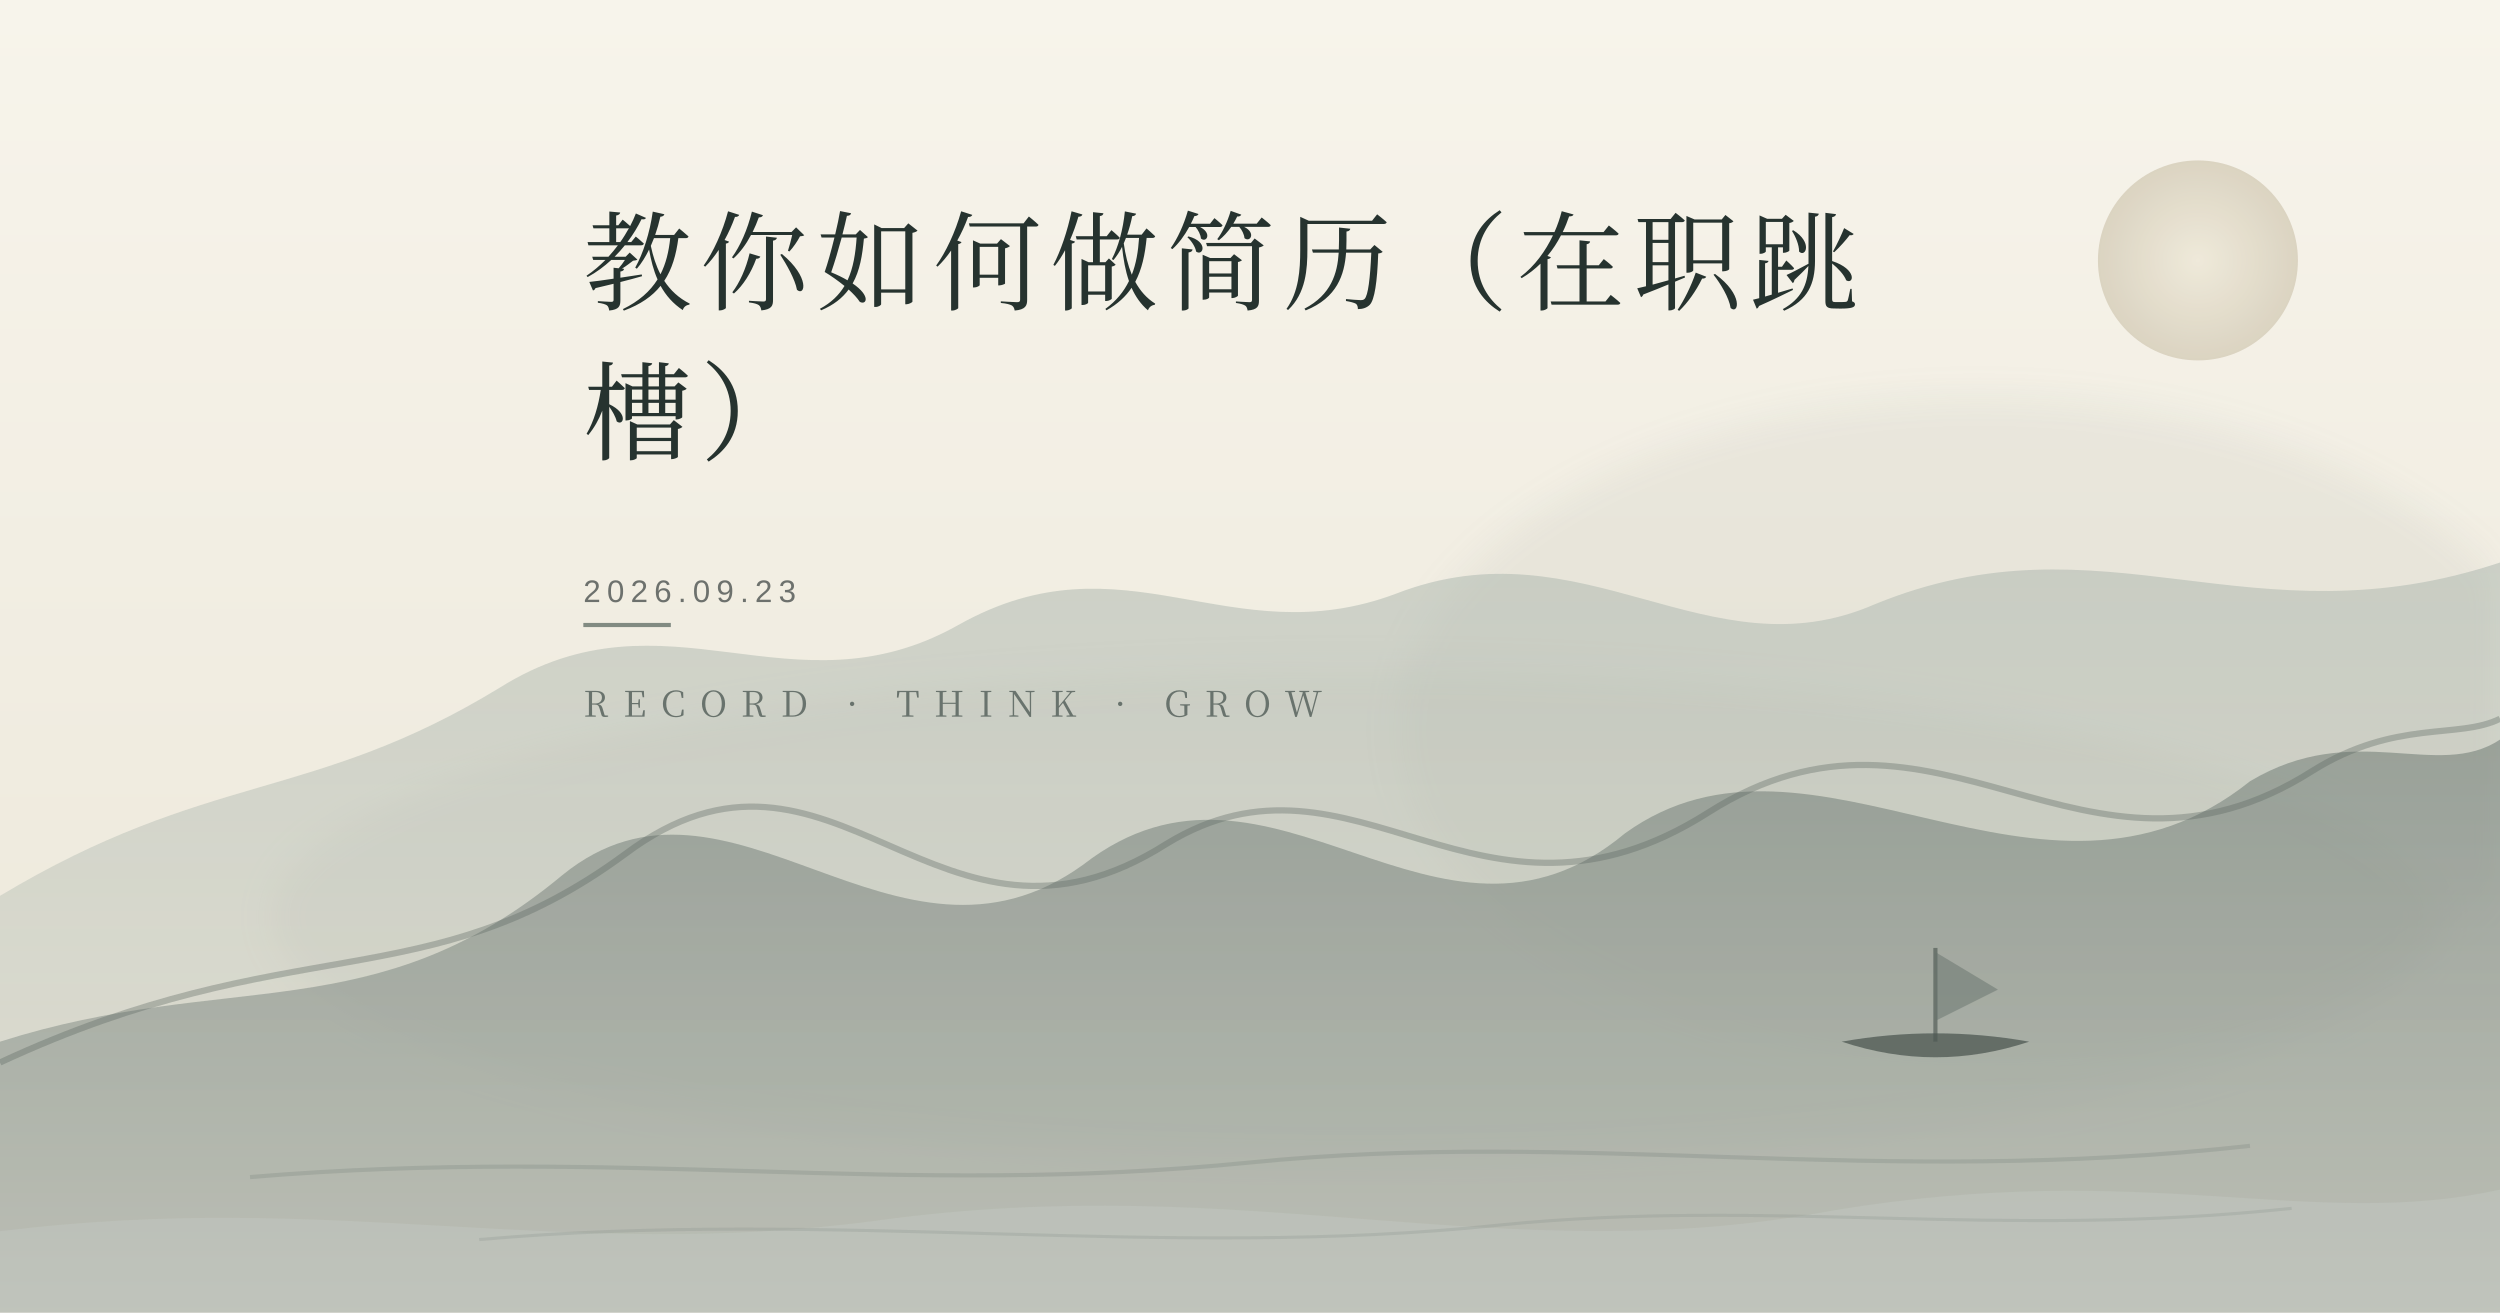
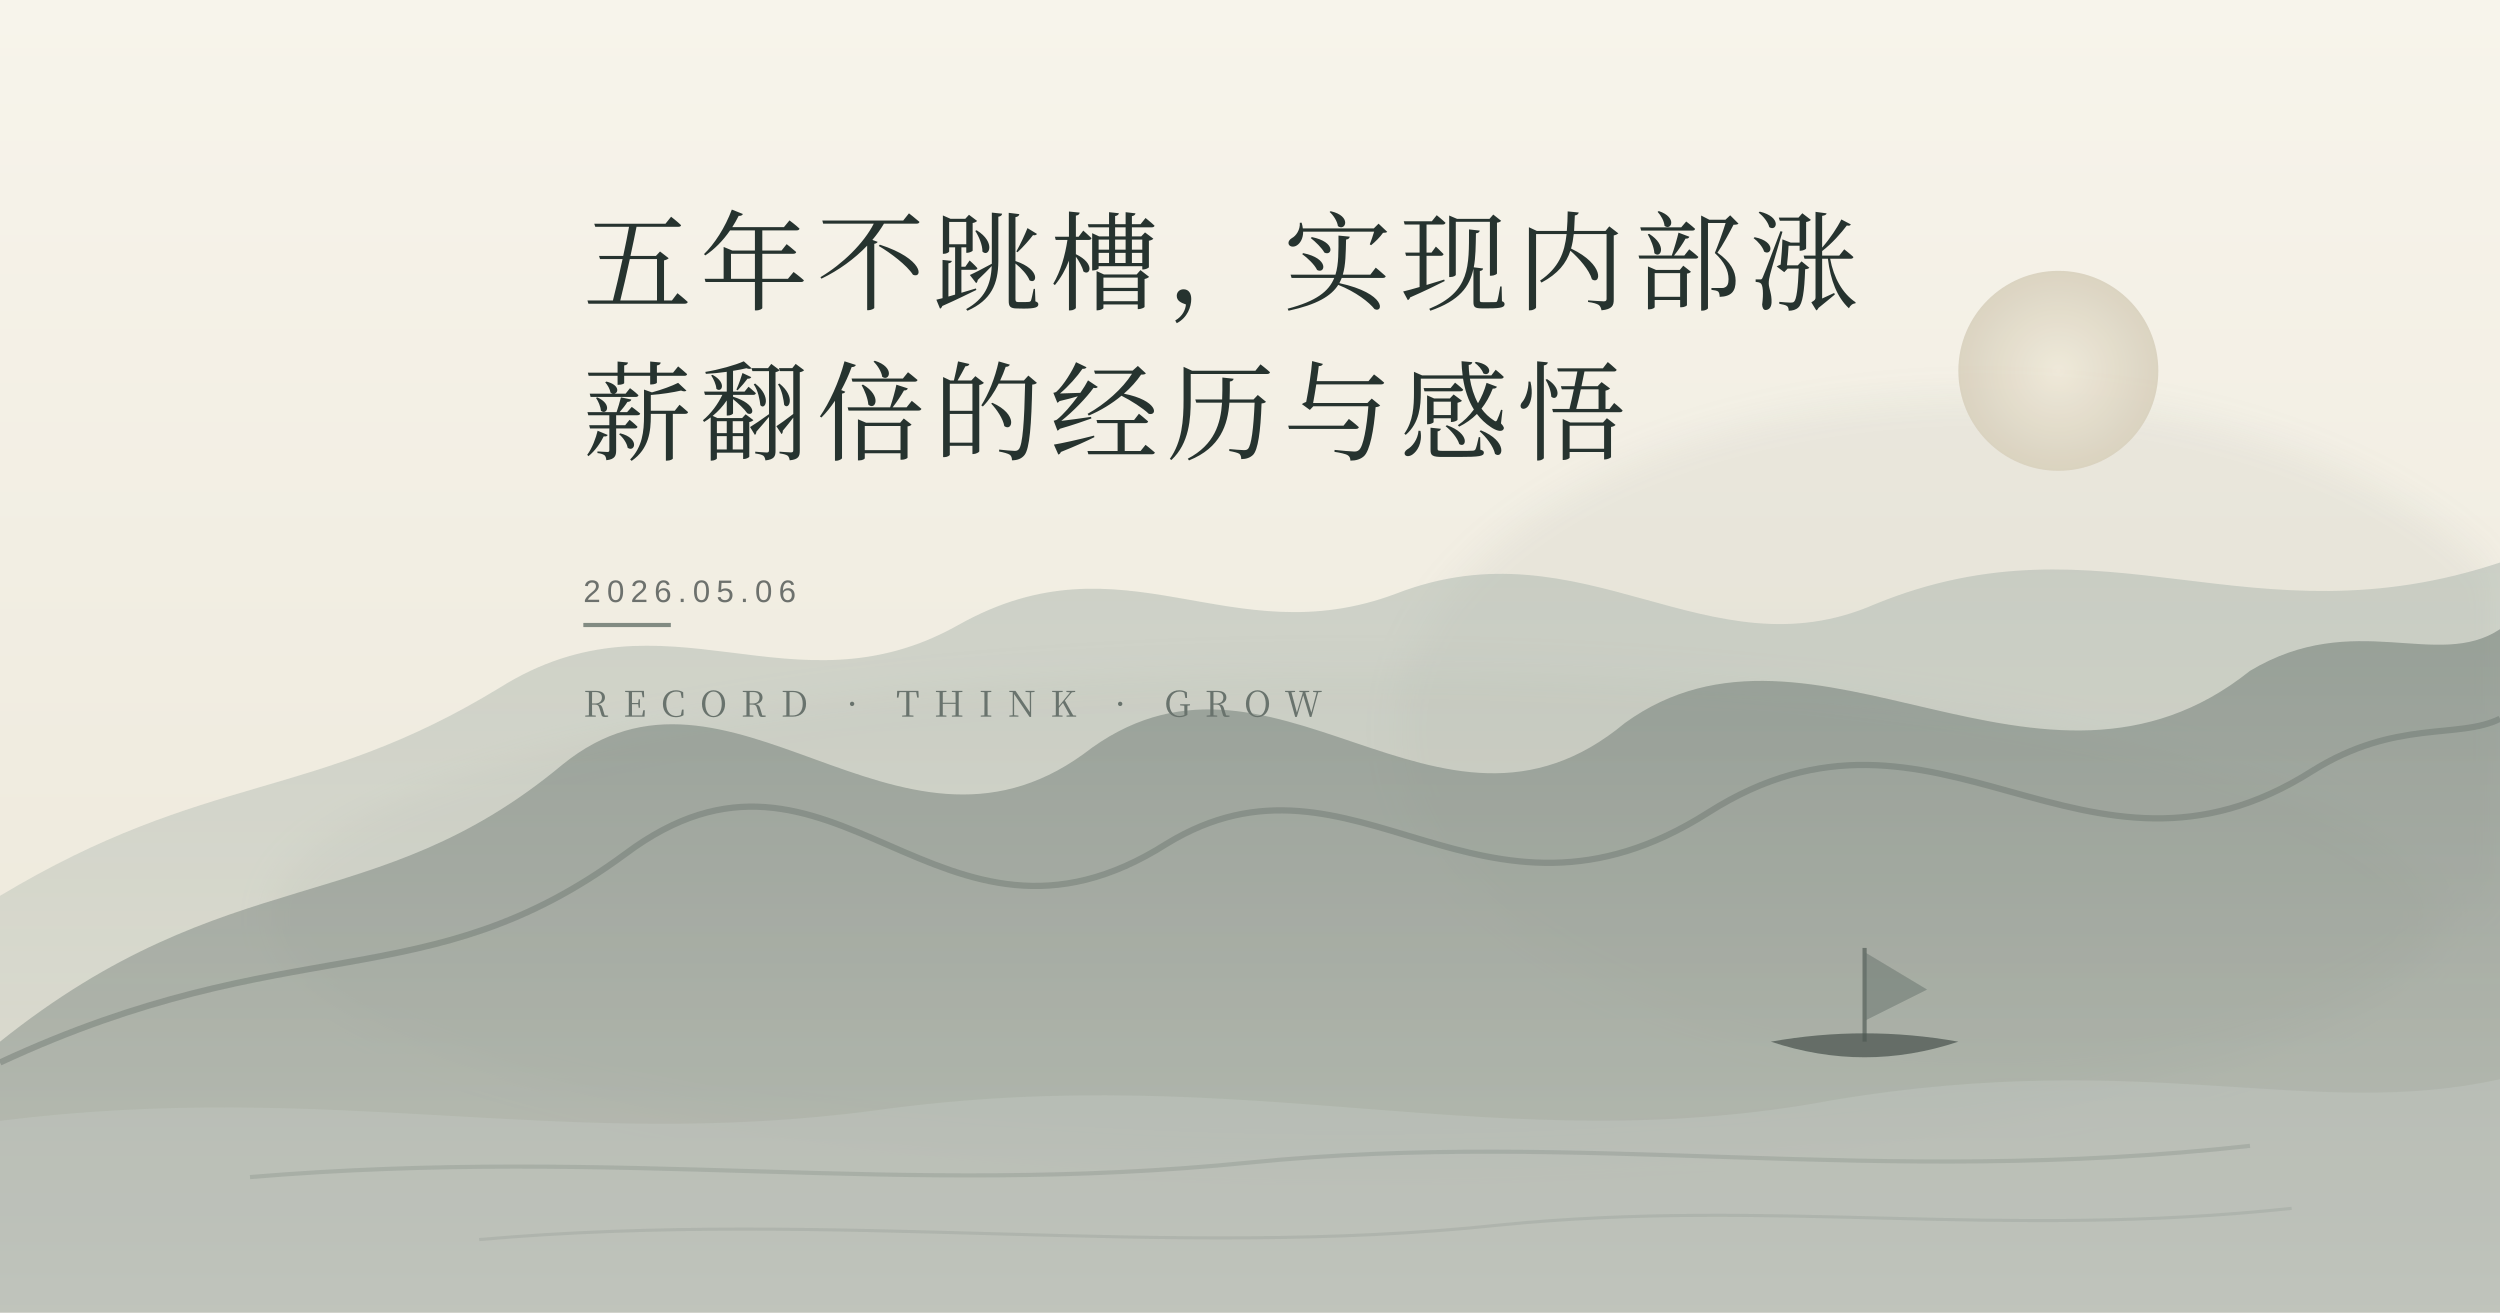
<svg xmlns="http://www.w3.org/2000/svg" width="1200" height="630" viewBox="0 0 1200 630">
  <defs>
    <linearGradient id="paper" x1="0" y1="0" x2="0" y2="1">
      <stop offset="0%" stop-color="#f7f4eb" />
      <stop offset="100%" stop-color="#ebe6d8" />
    </linearGradient>
    <linearGradient id="farMountain" x1="0" y1="0" x2="0" y2="1">
      <stop offset="0%" stop-color="#aeb8b0" />
      <stop offset="100%" stop-color="#d8d8cc" />
    </linearGradient>
    <linearGradient id="nearMountain" x1="0" y1="0" x2="0" y2="1">
      <stop offset="0%" stop-color="#69756f" />
      <stop offset="100%" stop-color="#9ba39b" />
    </linearGradient>
    <filter id="inkBlur">
      <feGaussianBlur stdDeviation="8" />
    </filter>
    <radialGradient id="moon">
      <stop offset="0%" stop-color="#eee8d8" />
      <stop offset="100%" stop-color="#d8d0bd" />
    </radialGradient>
    <style>

      .title {

        font-family:
          "Noto Serif CJK SC",
          "Source Han Serif SC",
          "Songti SC",
          "STSong",
          serif;

        font-size:
          52px;

        font-weight:
          500;

        letter-spacing:
          4px;

        fill:
          #26332f;
      }


      .subtitle {

        font-family:
          "Noto Serif CJK SC",
          "Source Han Serif SC",
          "Songti SC",
          "STSong",
          serif;

        font-size:
          17px;

        letter-spacing:
          7px;

        fill:
          #69736d;
      }


      .date {

        font-family:
          "Helvetica Neue",
          Arial,
          sans-serif;

        font-size:
          15px;

        letter-spacing:
          3px;

        fill:
          #6d716d;
      }

    </style>
  </defs>
  <rect x="0" y="0" width="1200" height="630" fill="url(#paper)" />
  <ellipse cx="650" cy="440" rx="520" ry="120" fill="#89958c" opacity="0.12" filter="url(#inkBlur)" />
  <ellipse cx="950" cy="350" rx="280" ry="160" fill="#738078" opacity="0.08" filter="url(#inkBlur)" />
-   <circle cx="1055" cy="125" r="48" fill="url(#moon)" opacity="0.9" />
+   <circle cx="988" cy="178" r="48" fill="url(#moon)" opacity="0.9" />
  <path d="       M0 430        C100 370         150 385         240 330        C320 280         380 345         460 300        C540 255         590 315         670 285        C760 250         820 325         900 290        C1010 245         1080 310         1200 270        L1200 630       L0 630       Z     " fill="url(#farMountain)" opacity="0.55" />
-   <path d="       M0 500        C110 465         180 495         270 420        C350 355         430 480         520 415        C610 345         690 475         780 400        C870 335         980 455         1080 375        C1130 345         1170 375         1200 355        L1200 630       L0 630       Z     " fill="url(#nearMountain)" opacity="0.52" />
+   <path d="       M0 500        C110 412         180 442         270 367        C350 302         430 427         520 362        C610 292         690 422         780 347        C870 282         980 402         1080 322        C1130 292         1170 322         1200 302        L1200 630       L0 630       Z     " fill="url(#nearMountain)" opacity="0.52" />
  <path d="       M0 510        C140 445         205 480         300 410        C400 335         450 475         560 405        C650 350         710 460         820 390        C930 320         1000 440         1110 370        C1150 345         1180 355         1200 345     " fill="none" stroke="#59645e" stroke-width="3" opacity="0.35" />
-   <path d="       M0 591        C160 571         270 606         420 586        C600 561         720 611         880 581        C1030 556         1110 591         1200 571        L1200 630       L0 630       Z     " fill="#c4cbc4" opacity="0.38" />
+   <path d="       M0 538        C160 518         270 553         420 533        C600 508         720 558         880 528        C1030 503         1110 538         1200 518        L1200 630       L0 630       Z     " fill="#c4cbc4" opacity="0.38" />
  <path d="       M120 565        C300 550         430 575         600 558        C760 542         900 570         1080 550     " fill="none" stroke="#77827b" stroke-width="2" opacity="0.28" />
  <path d="       M230 595        C400 580         560 605         720 588        C850 575         960 595         1100 580     " fill="none" stroke="#77827b" stroke-width="1.5" opacity="0.20" />
-   <text x="280" y="145" class="title">教你如何做简历（在职跳</text>
-   <text x="280" y="217" class="title">槽）</text>
+   <text x="280" y="145" class="title">五年不跳槽，实现内部涨</text>
+   <text x="280" y="217" class="title">薪翻倍的经历与感悟</text>
  <rect x="280" y="299" width="42" height="2" fill="#52615a" opacity="0.7" />
  <text x="280" y="344" class="subtitle">RECORD · THINK · GROW</text>
-   <text x="280" y="289" class="date">2026.09.23</text>
-   <path d="       M884 500        Q929 492         974 500        Q929 515         884 500        Z     " fill="#4d5752" opacity="0.75" />
-   <line x1="929" y1="500" x2="929" y2="455" stroke="#4d5752" stroke-width="2" opacity="0.65" />
-   <path d="       M929 457       L929 490       L959 475       Z     " fill="#66716b" opacity="0.5" />
+   <text x="280" y="289" class="date">2026.05.06</text>
+   <path d="       M850 500        Q895 492         940 500        Q895 515         850 500        Z     " fill="#4d5752" opacity="0.75" />
+   <line x1="895" y1="500" x2="895" y2="455" stroke="#4d5752" stroke-width="2" opacity="0.65" />
+   <path d="       M895 457       L895 490       L925 475       Z     " fill="#66716b" opacity="0.5" />
</svg>
